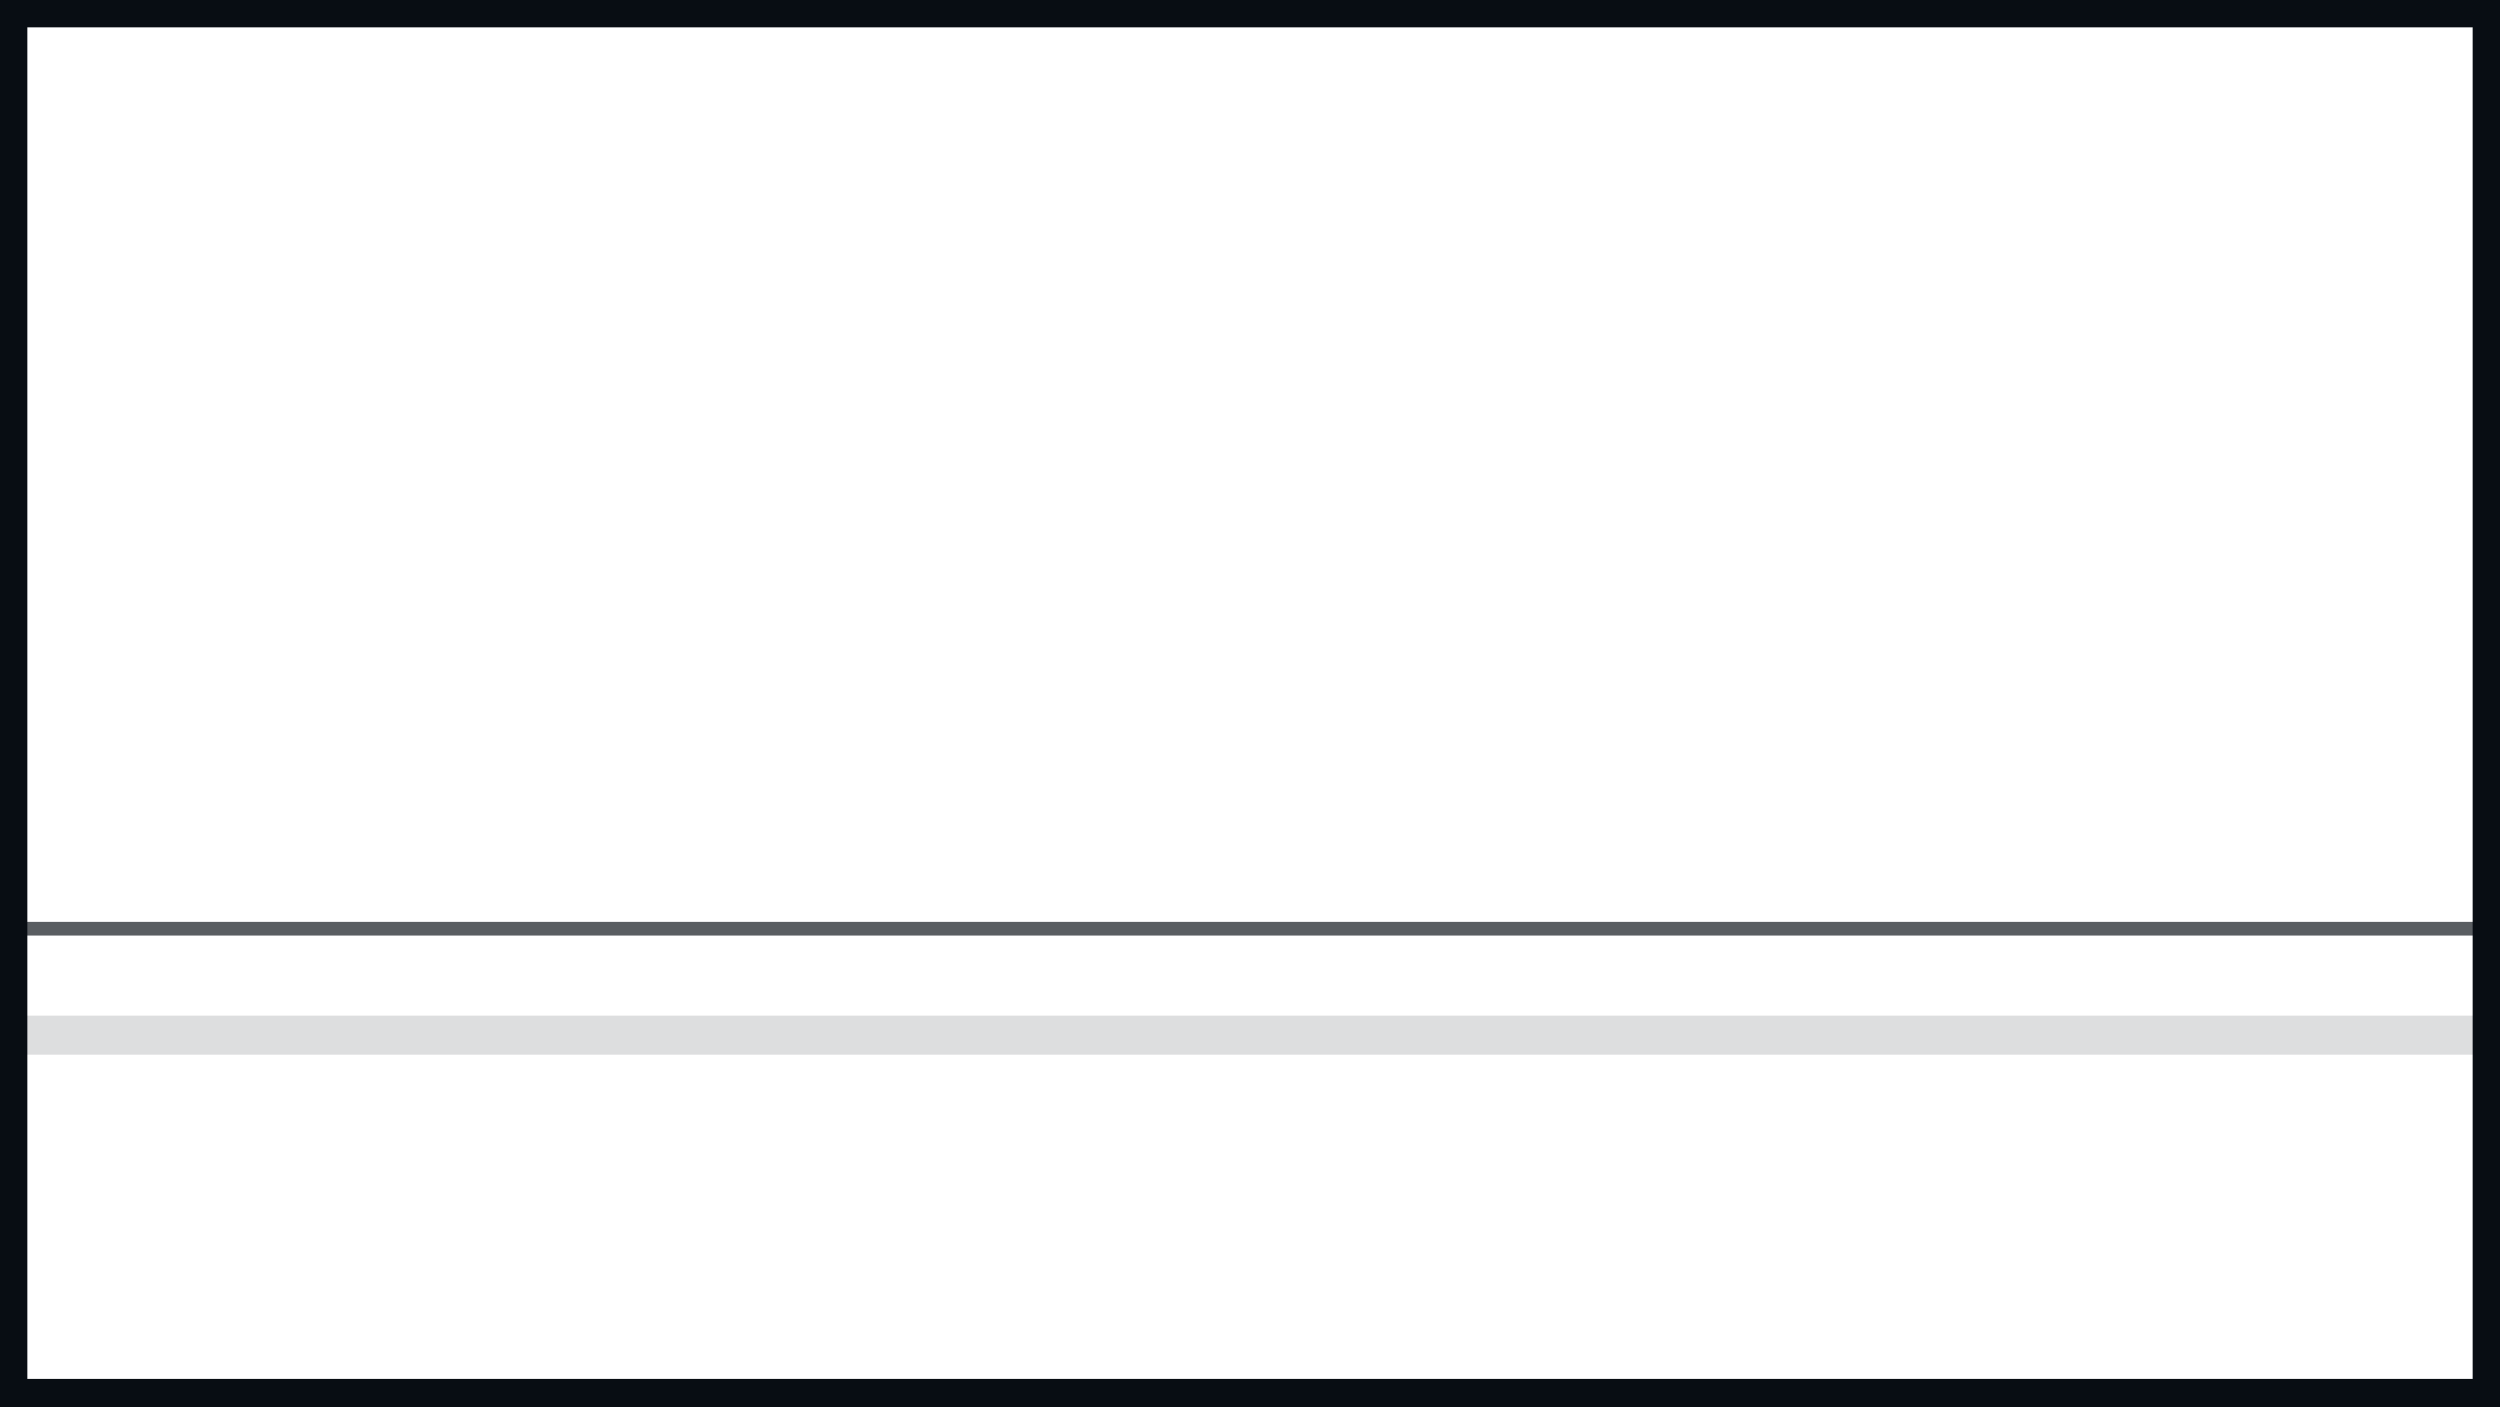
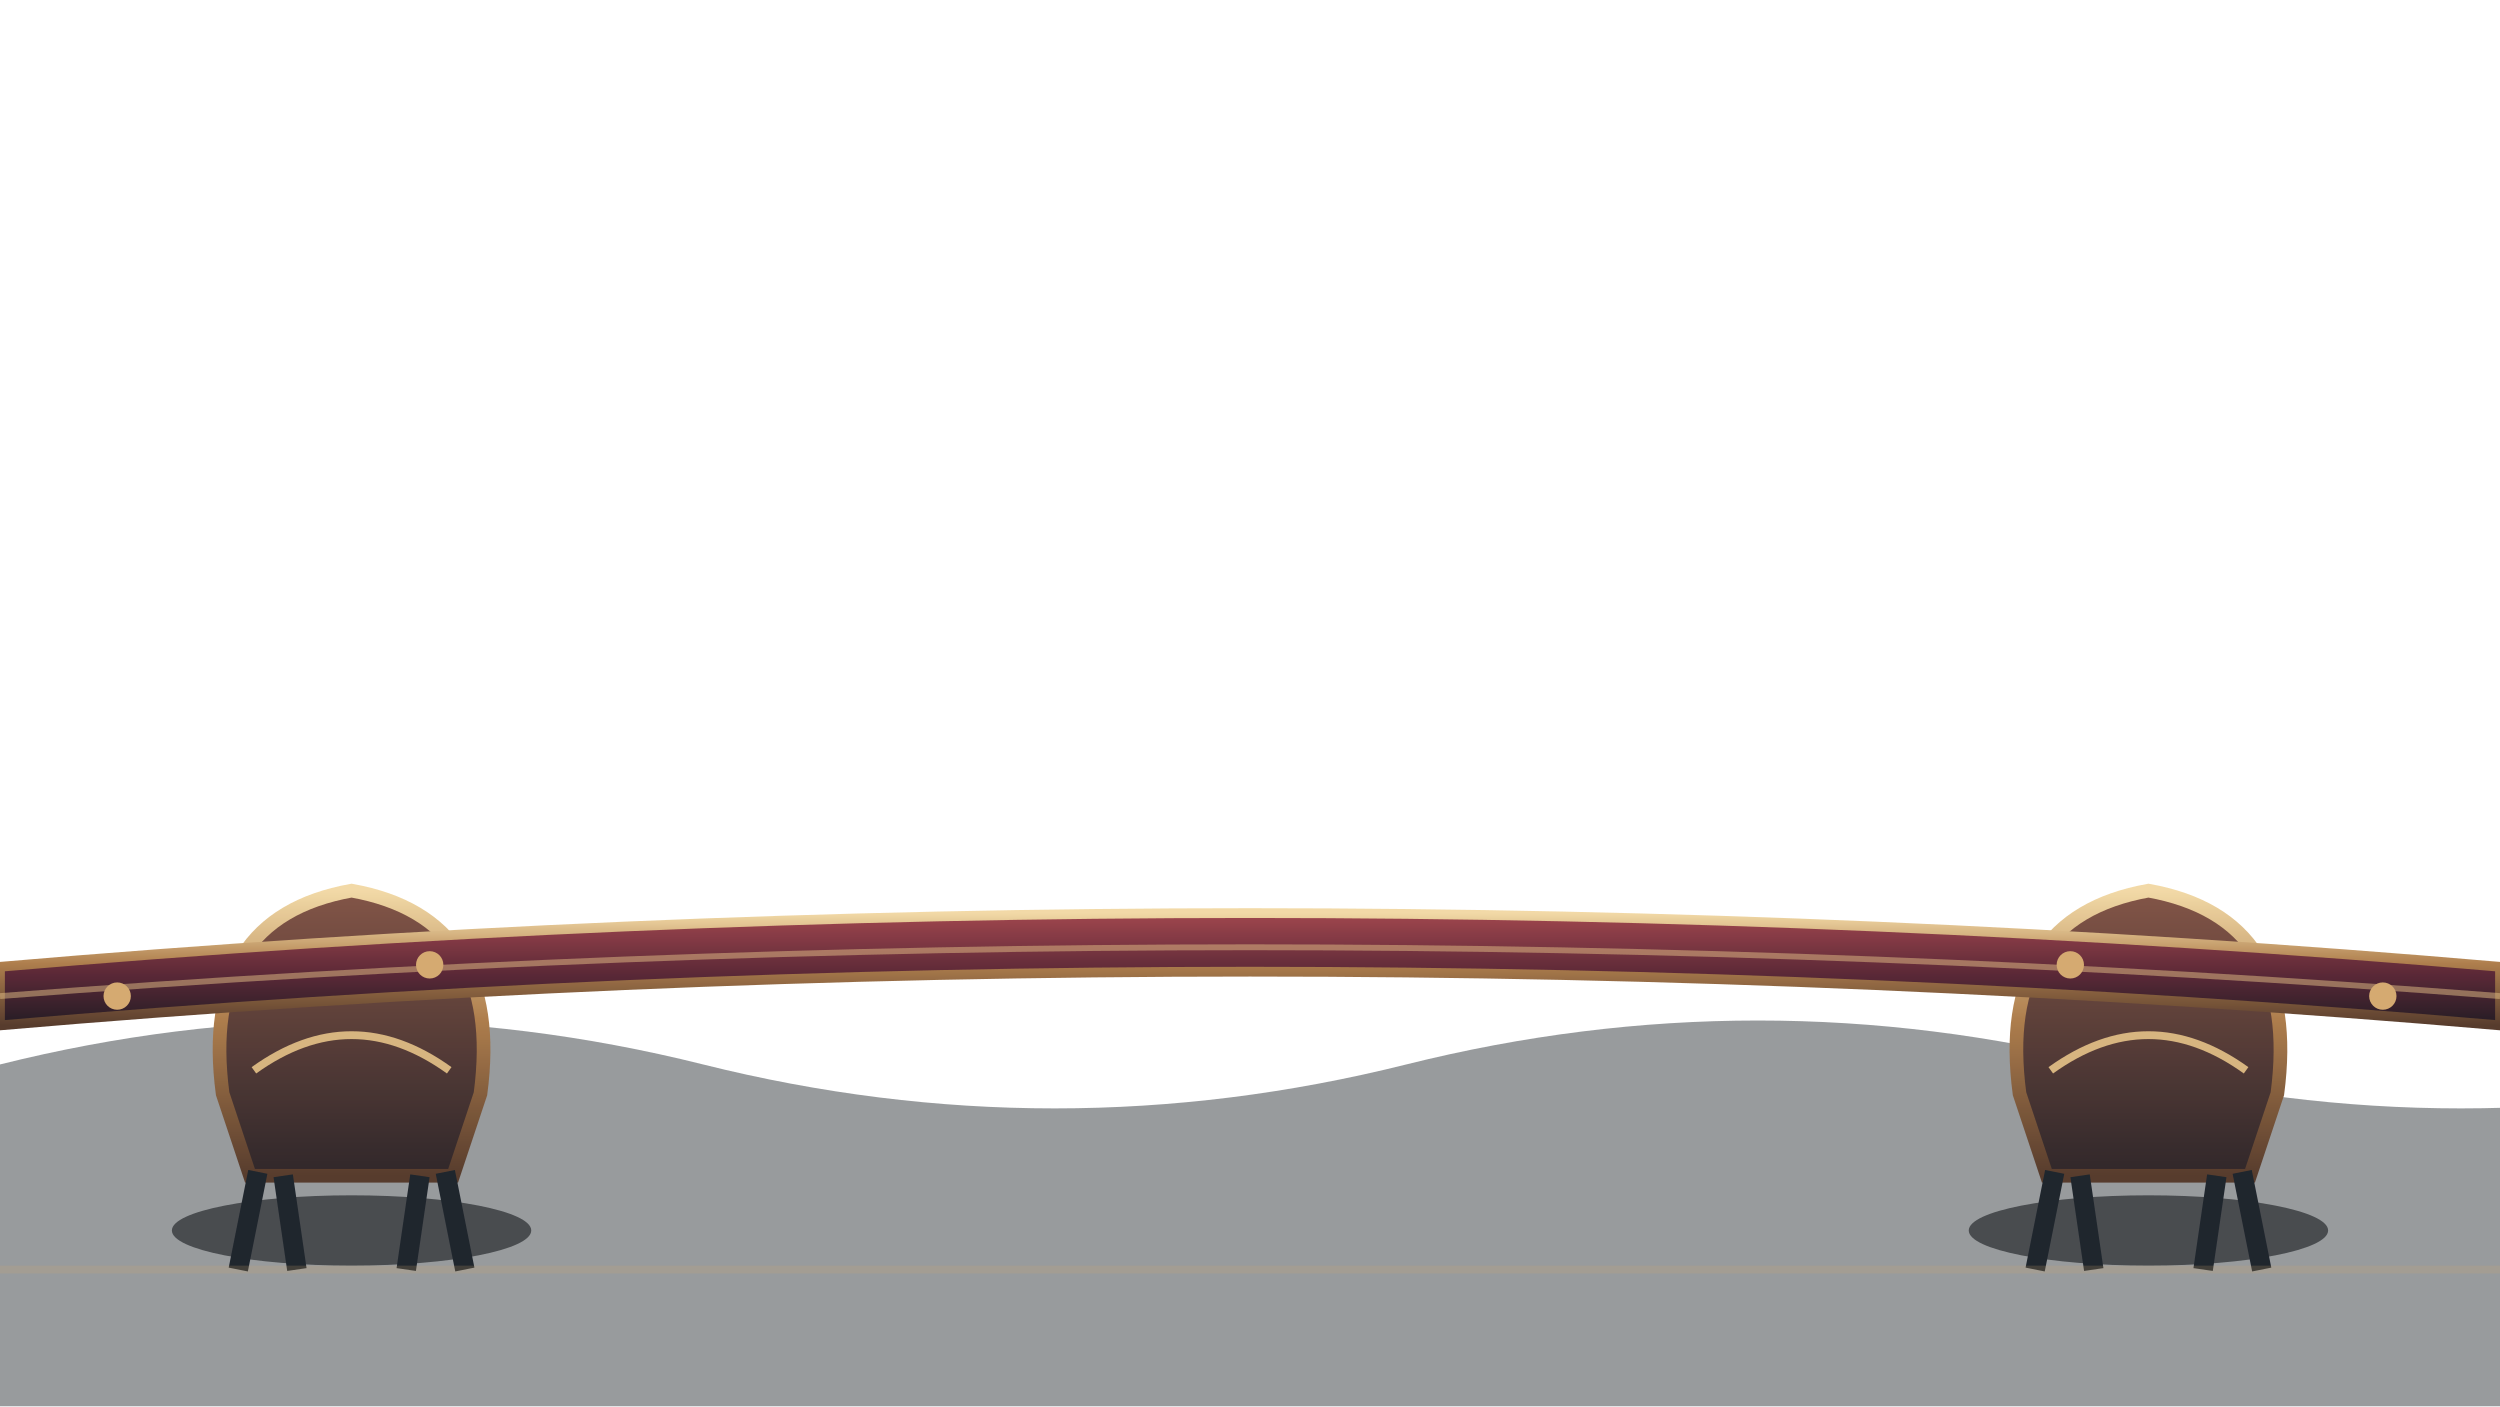
<svg xmlns="http://www.w3.org/2000/svg" viewBox="0 0 1280 720">
  <defs>
-     <linearGradient id="wall" x2="0" y2="1">
-       <stop stop-color="#172330" />
-       <stop offset=".58" stop-color="#34404b" />
-       <stop offset="1" stop-color="#151c24" />
+     <linearGradient id="velvet" x2="0" y2="1">
+       <stop stop-color="#9b3b43" />
+       <stop offset=".55" stop-color="#501b2a" />
+       <stop offset="1" stop-color="#160e17" />
    </linearGradient>
-     <linearGradient id="floor" x2="0" y2="1">
-       <stop stop-color="#4b3034" />
-       <stop offset="1" stop-color="#111821" />
+     <linearGradient id="brass" x2="0" y2="1">
+       <stop stop-color="#f1d7a1" />
+       <stop offset=".45" stop-color="#a97642" />
+       <stop offset="1" stop-color="#4d3020" />
    </linearGradient>
-     <linearGradient id="gold" x2="0" y2="1">
-       <stop stop-color="#f4d18a" />
-       <stop offset=".45" stop-color="#9d6c35" />
-       <stop offset="1" stop-color="#4e3420" />
+     <linearGradient id="leather" x2="0" y2="1">
+       <stop stop-color="#7b4a3b" />
+       <stop offset="1" stop-color="#231a1d" />
    </linearGradient>
-     <linearGradient id="glass" x2="0" y2="1">
-       <stop stop-color="#8296a5" stop-opacity=".5" />
-       <stop offset="1" stop-color="#15202b" stop-opacity=".9" />
-     </linearGradient>
-     <radialGradient id="lamp">
-       <stop stop-color="#ffe8ae" stop-opacity=".9" />
-       <stop offset="1" stop-color="#e9ad58" stop-opacity="0" />
-     </radialGradient>
-     <pattern id="carpet" width="54" height="54" patternUnits="userSpaceOnUse">
-       <path d="M27 2 52 27 27 52 2 27Z" fill="none" stroke="#c18a53" stroke-opacity=".2" stroke-width="2" />
-       <circle cx="27" cy="27" r="5" fill="#d9ad72" fill-opacity=".12" />
-     </pattern>
-     <filter id="shadow">
-       <feGaussianBlur stdDeviation="12" />
-     </filter>
  </defs>
-   <g fill="#0b1118" opacity=".68">
-     <rect x="0" y="472" width="1280" height="7" />
-     <path d="M0 520H1280V540H0Z" opacity=".2" />
+   <g opacity=".94">
+     <path d="M0 545Q180 500 360 545T720 545T1080 545T1440 545V720H0Z" fill="#0b1219" opacity=".45" />
+     <g transform="translate(180 560)">
+       <ellipse cy="70" rx="92" ry="18" fill="#05090d" opacity=".6" />
+       <path d="M-66 0Q-78 -90 0 -104Q78 -90 66 0L52 42H-52Z" fill="url(#leather)" stroke="url(#brass)" stroke-width="7" />
+       <path d="M-50 -12Q0 -48 50 -12" fill="none" stroke="#d5b078" stroke-width="4" />
+       <path d="M-48 40  -58 90M48 40 58 90M-35 42 -28 90M35 42 28 90" stroke="#111820" stroke-width="10" />
+     </g>
+     <g transform="translate(1100 560)">
+       <ellipse cy="70" rx="92" ry="18" fill="#05090d" opacity=".6" />
+       <path d="M-66 0Q-78 -90 0 -104Q78 -90 66 0L52 42H-52Z" fill="url(#leather)" stroke="url(#brass)" stroke-width="7" />
+       <path d="M-50 -12Q0 -48 50 -12" fill="none" stroke="#d5b078" stroke-width="4" />
+       <path d="M-48 40 -58 90M48 40 58 90M-35 42 -28 90M35 42 28 90" stroke="#111820" stroke-width="10" />
+     </g>
+     <path d="M0 495Q640 440 1280 495V525Q640 470 0 525Z" fill="url(#velvet)" stroke="url(#brass)" stroke-width="5" />
+     <path d="M0 510Q640 460 1280 510" fill="none" stroke="#e3bd80" stroke-opacity=".5" stroke-width="3" />
+     <g fill="#d2a568">
+       <circle cx="60" cy="510" r="7" />
+       <circle cx="220" cy="494" r="7" />
+       <circle cx="1060" cy="494" r="7" />
+       <circle cx="1220" cy="510" r="7" />
+     </g>
  </g>
-   <rect width="1280" height="720" fill="none" stroke="#080d13" stroke-width="28" />
+   <path d="M0 650H1280" stroke="#d0a66d" stroke-opacity=".2" stroke-width="4" />
</svg>
